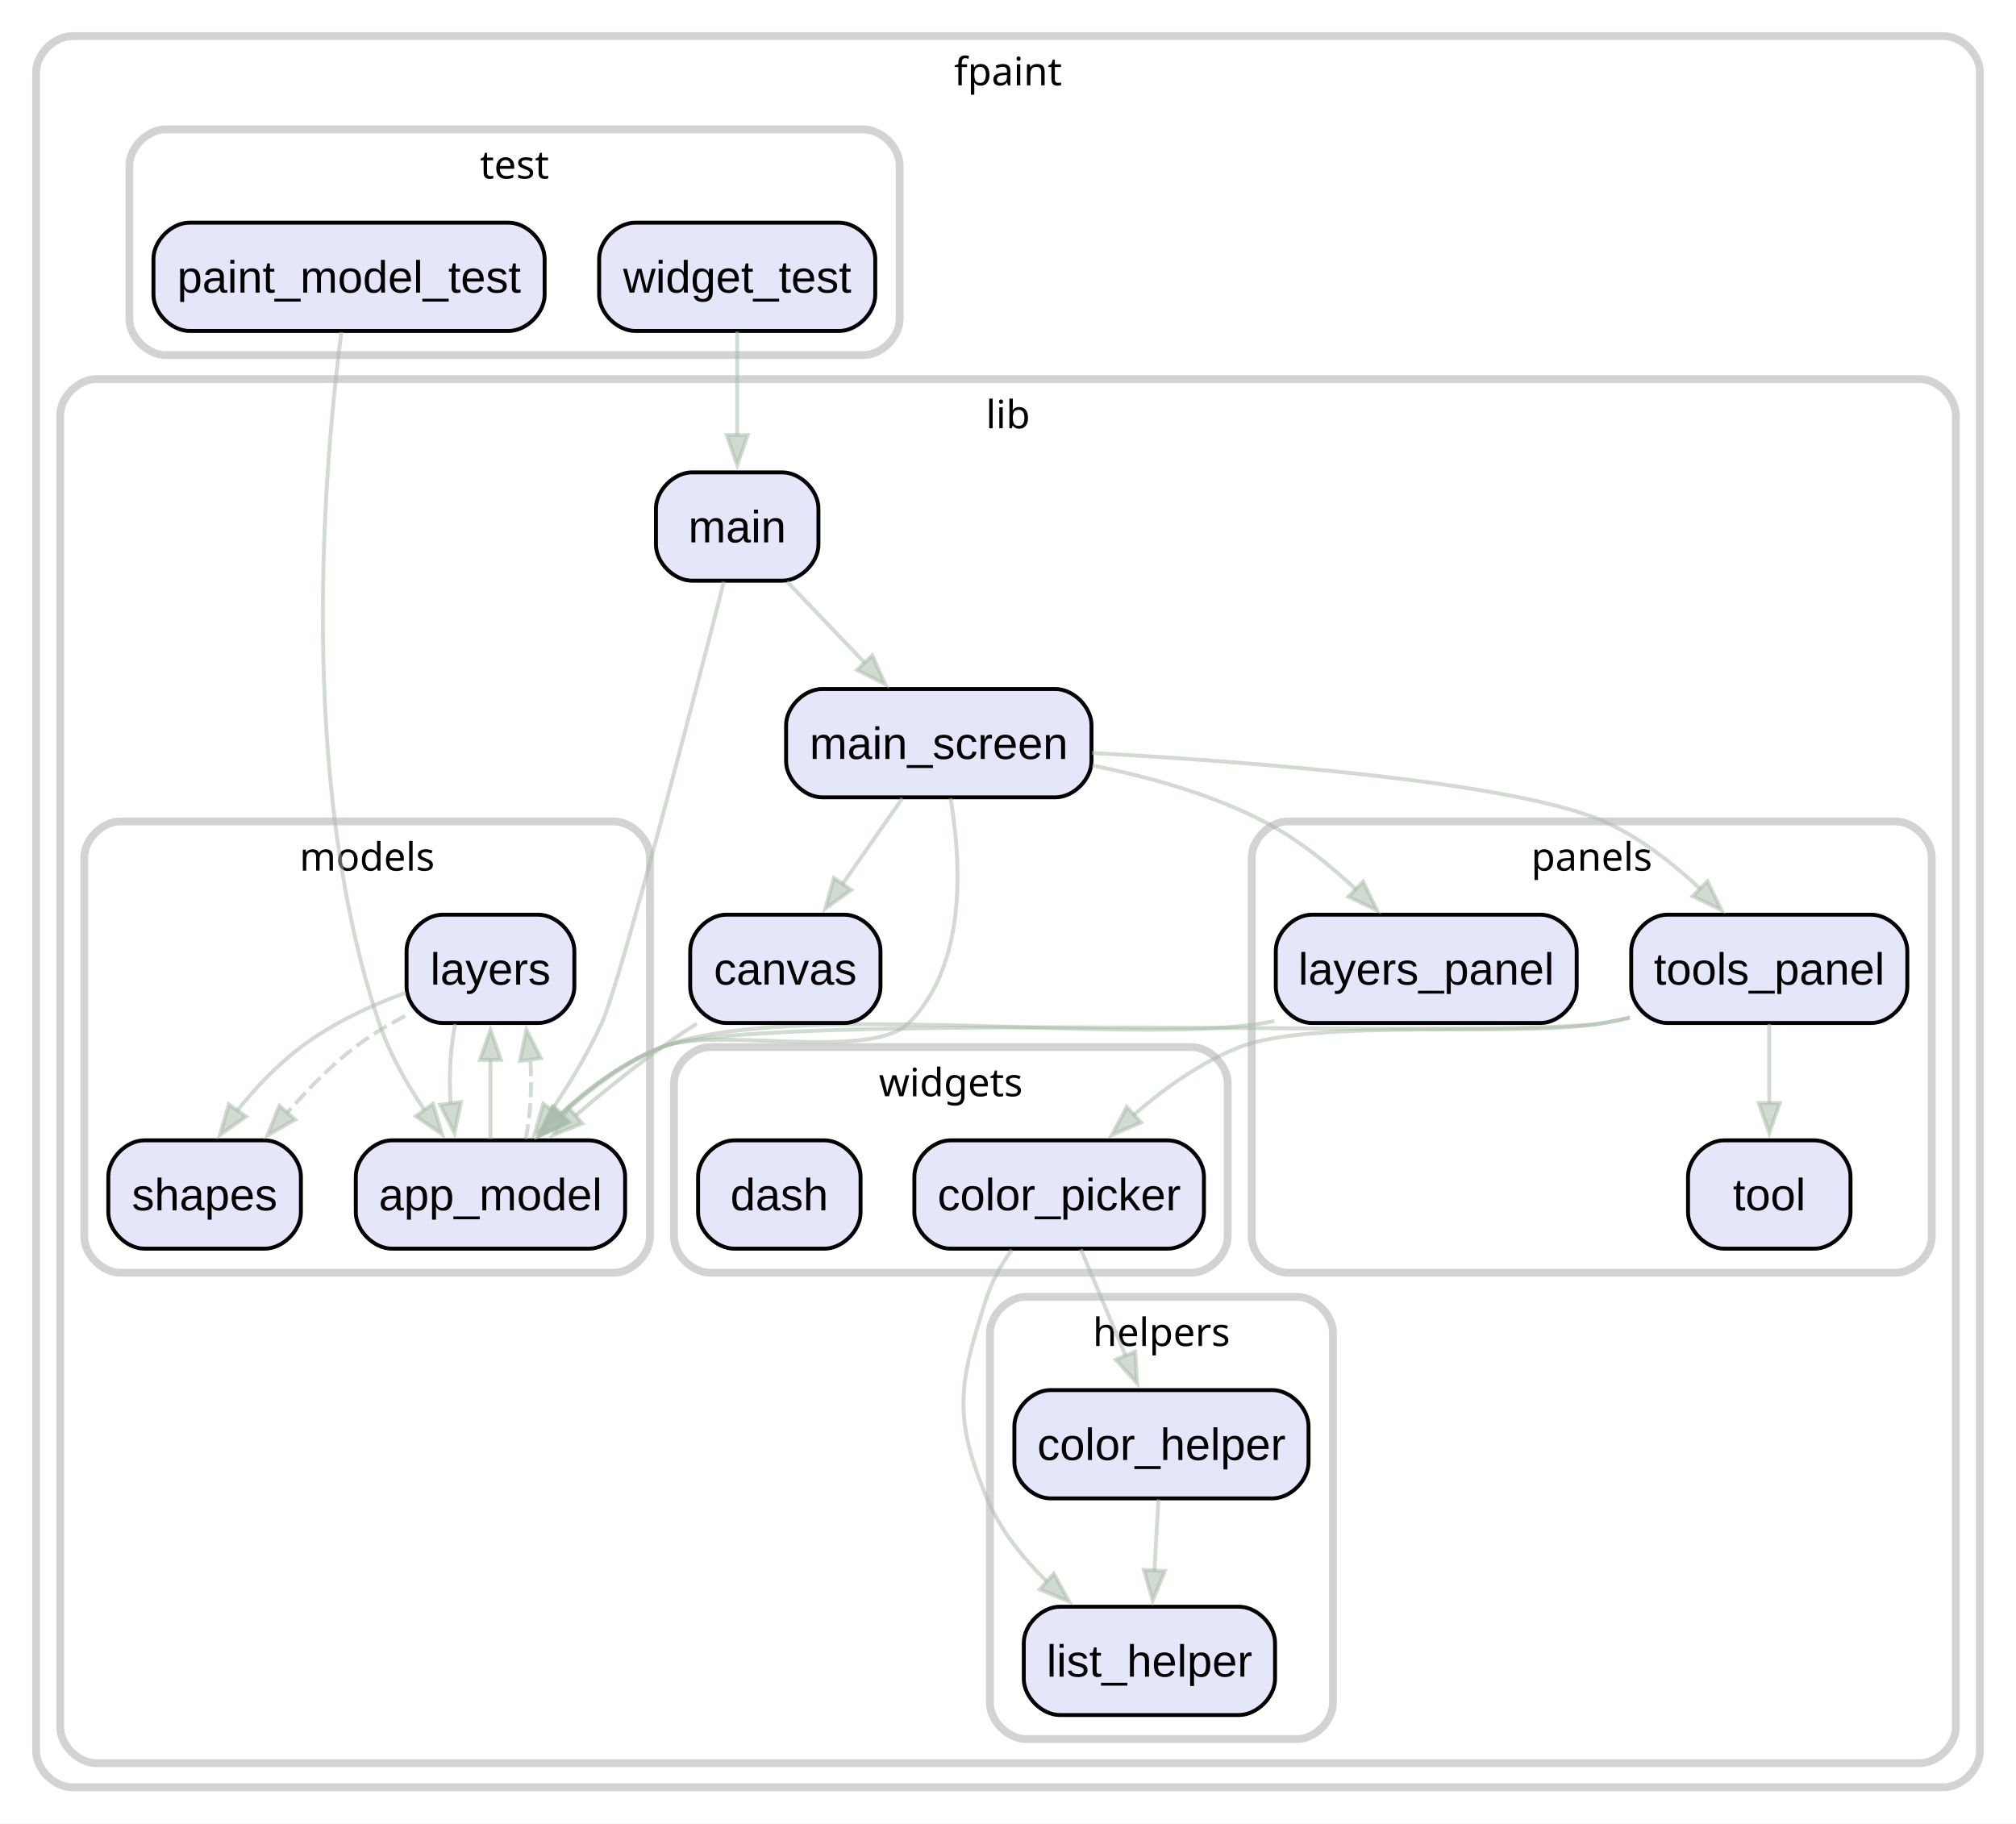
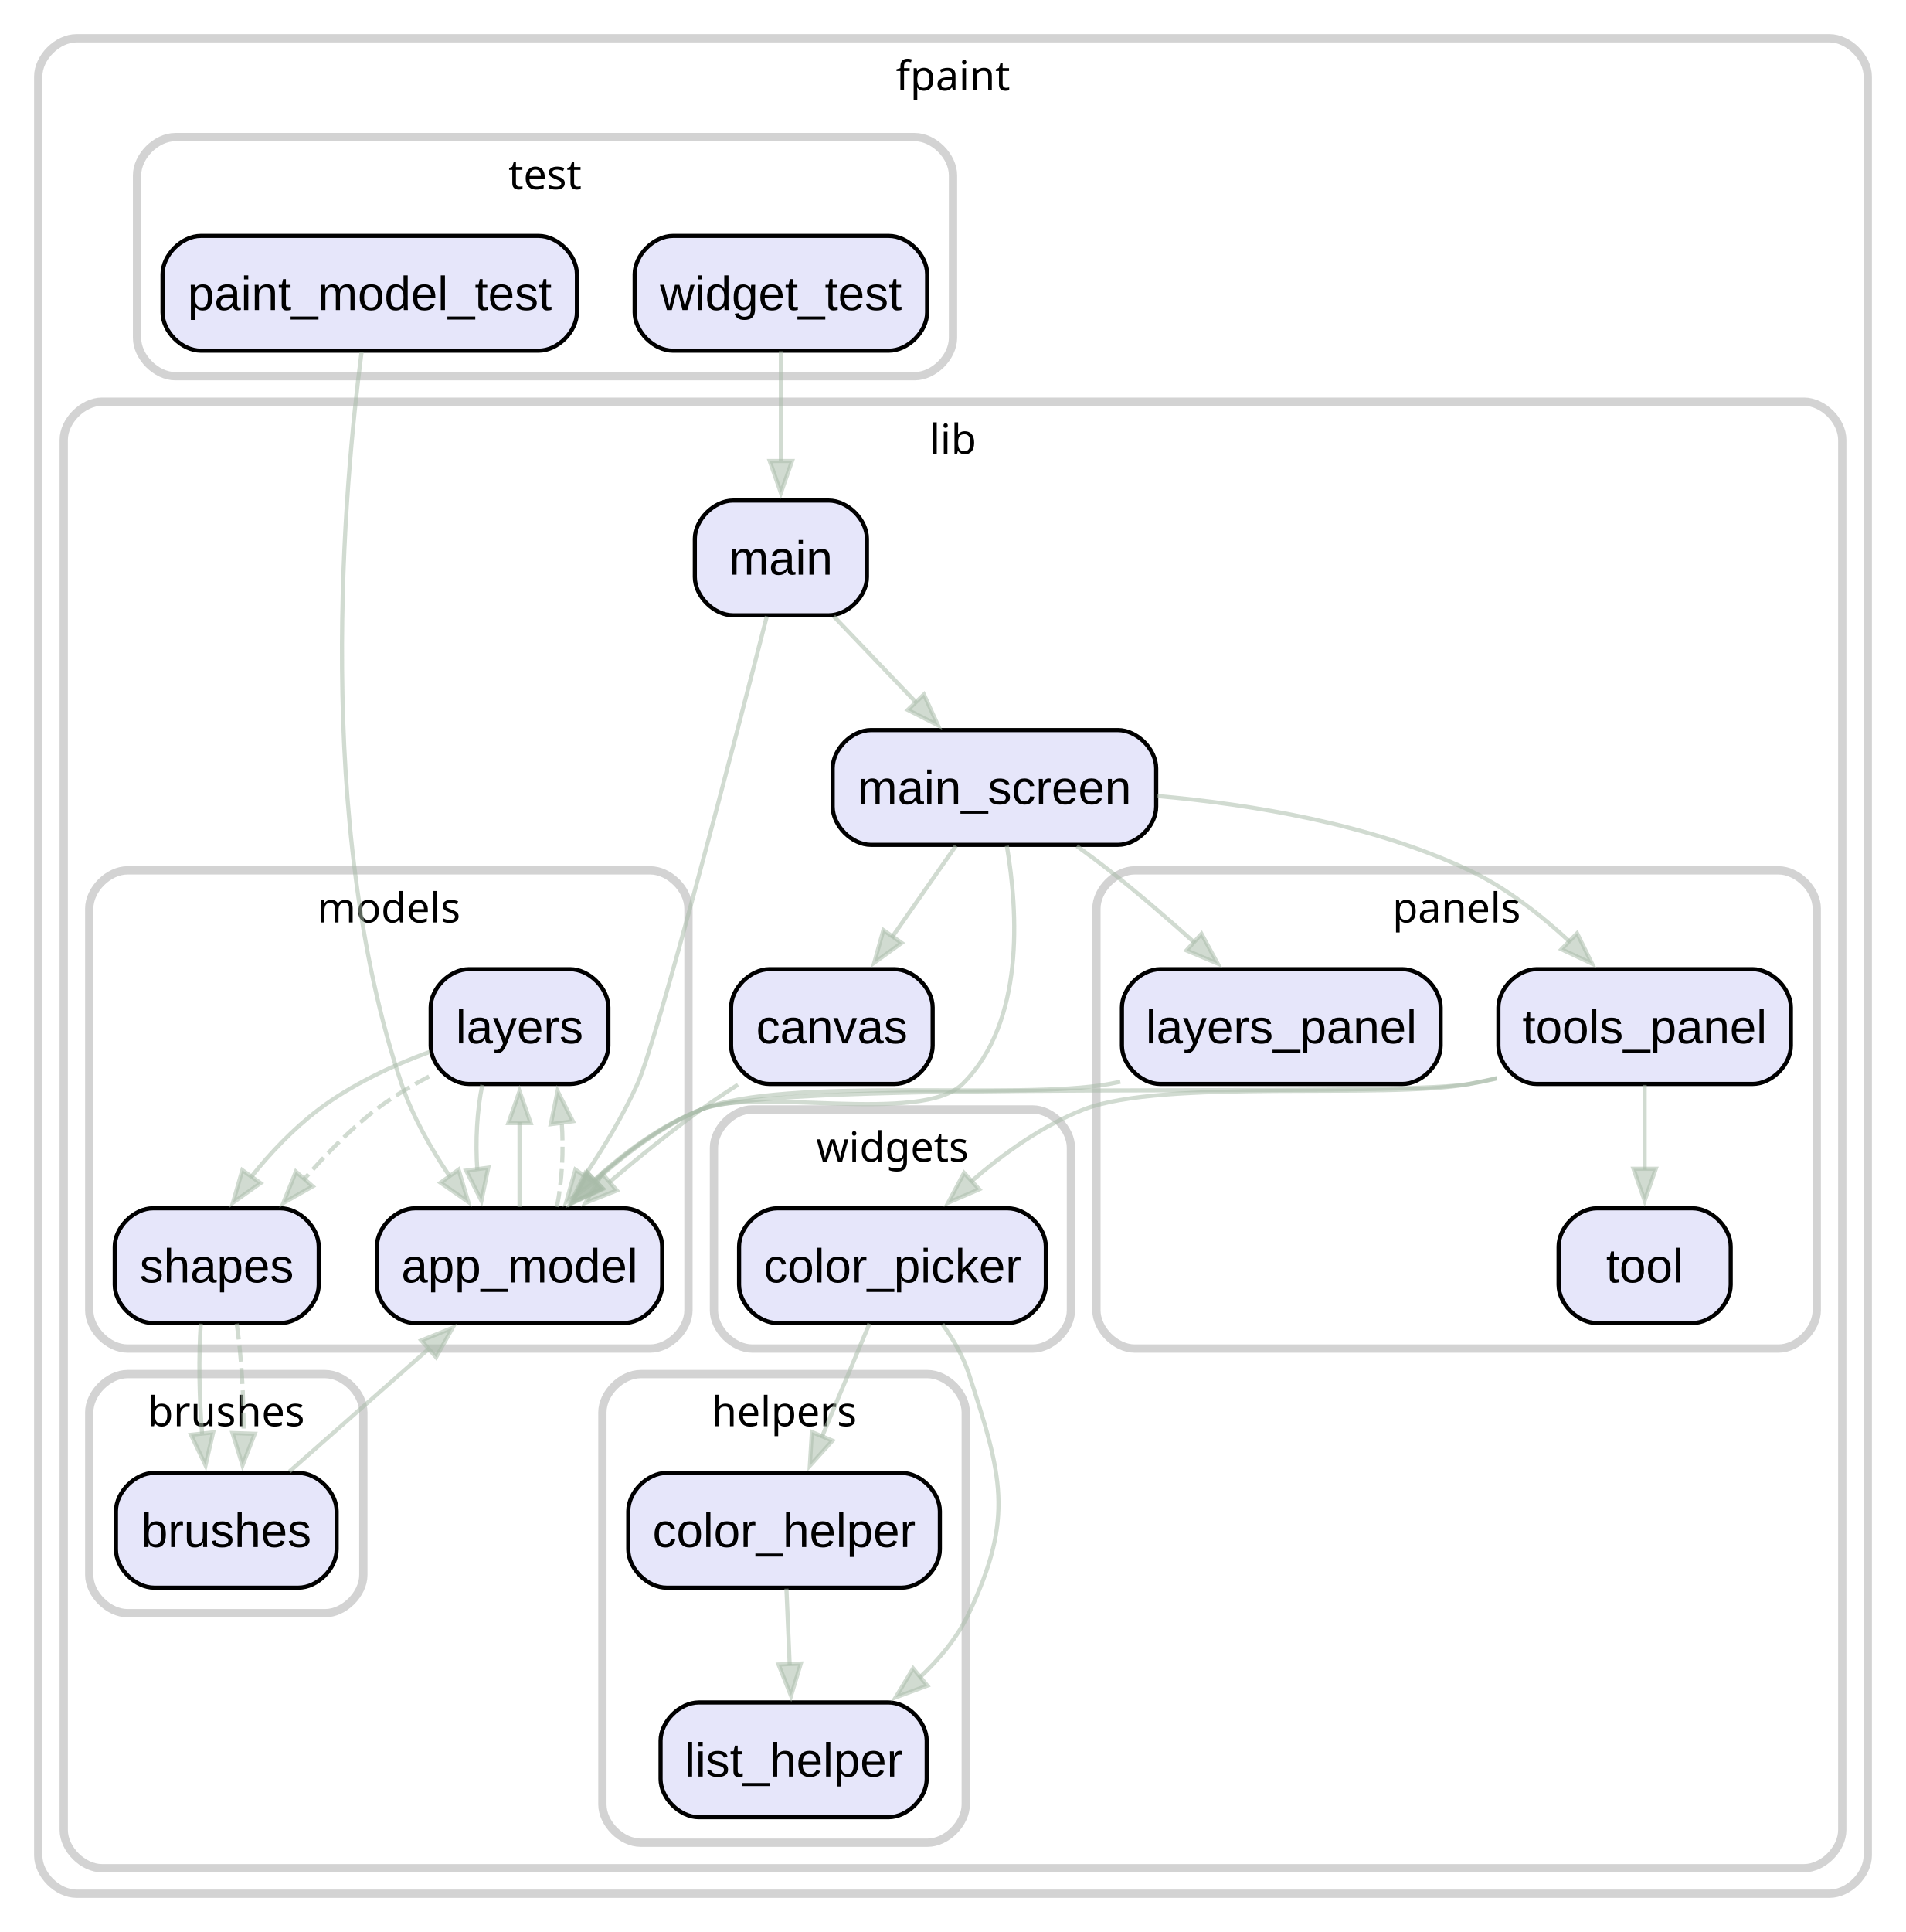
- <svg xmlns="http://www.w3.org/2000/svg" width="670pt" height="606pt" viewBox="0.00 0.00 670.00 606.00">
+ <svg xmlns="http://www.w3.org/2000/svg" width="598pt" height="606pt" viewBox="0.00 0.00 598.00 606.00">
  <g id="graph0" class="graph" transform="scale(1 1) rotate(0) translate(4 602)">
-     <polygon fill="white" stroke="none" points="-4,4 -4,-602 666,-602 666,4 -4,4" />
+     <polygon fill="white" stroke="none" points="-4,4 -4,-602 594,-602 594,4 -4,4" />
    <g id="clust1" class="cluster">
-       <path fill="none" stroke="lightgray" stroke-width="2.6" d="M20,-8C20,-8 642,-8 642,-8 648,-8 654,-14 654,-20 654,-20 654,-578 654,-578 654,-584 648,-590 642,-590 642,-590 20,-590 20,-590 14,-590 8,-584 8,-578 8,-578 8,-20 8,-20 8,-14 14,-8 20,-8" />
-       <text text-anchor="middle" x="331" y="-573.65" font-family="Arial Black" font-size="13.00">fpaint</text>
+       <path fill="none" stroke="lightgray" stroke-width="2.6" d="M20,-8C20,-8 570,-8 570,-8 576,-8 582,-14 582,-20 582,-20 582,-578 582,-578 582,-584 576,-590 570,-590 570,-590 20,-590 20,-590 14,-590 8,-584 8,-578 8,-578 8,-20 8,-20 8,-14 14,-8 20,-8" />
+       <text text-anchor="middle" x="295" y="-573.65" font-family="Arial Black" font-size="13.00">fpaint</text>
    </g>
    <g id="clust2" class="cluster">
      <path fill="none" stroke="lightgray" stroke-width="2.6" d="M51,-484C51,-484 283,-484 283,-484 289,-484 295,-490 295,-496 295,-496 295,-547 295,-547 295,-553 289,-559 283,-559 283,-559 51,-559 51,-559 45,-559 39,-553 39,-547 39,-547 39,-496 39,-496 39,-490 45,-484 51,-484" />
      <text text-anchor="middle" x="167" y="-542.65" font-family="Arial Black" font-size="13.00">test</text>
    </g>
    <g id="clust3" class="cluster">
-       <path fill="none" stroke="lightgray" stroke-width="2.6" d="M28,-16C28,-16 634,-16 634,-16 640,-16 646,-22 646,-28 646,-28 646,-464 646,-464 646,-470 640,-476 634,-476 634,-476 28,-476 28,-476 22,-476 16,-470 16,-464 16,-464 16,-28 16,-28 16,-22 22,-16 28,-16" />
-       <text text-anchor="middle" x="331" y="-459.65" font-family="Arial Black" font-size="13.00">lib</text>
+       <path fill="none" stroke="lightgray" stroke-width="2.6" d="M28,-16C28,-16 562,-16 562,-16 568,-16 574,-22 574,-28 574,-28 574,-464 574,-464 574,-470 568,-476 562,-476 562,-476 28,-476 28,-476 22,-476 16,-470 16,-464 16,-464 16,-28 16,-28 16,-22 22,-16 28,-16" />
+       <text text-anchor="middle" x="295" y="-459.65" font-family="Arial Black" font-size="13.00">lib</text>
    </g>
    <g id="clust4" class="cluster">
-       <path fill="none" stroke="lightgray" stroke-width="2.6" d="M424,-179C424,-179 626,-179 626,-179 632,-179 638,-185 638,-191 638,-191 638,-317 638,-317 638,-323 632,-329 626,-329 626,-329 424,-329 424,-329 418,-329 412,-323 412,-317 412,-317 412,-191 412,-191 412,-185 418,-179 424,-179" />
-       <text text-anchor="middle" x="525" y="-312.65" font-family="Arial Black" font-size="13.00">panels</text>
+       <path fill="none" stroke="lightgray" stroke-width="2.6" d="M36,-96C36,-96 98,-96 98,-96 104,-96 110,-102 110,-108 110,-108 110,-159 110,-159 110,-165 104,-171 98,-171 98,-171 36,-171 36,-171 30,-171 24,-165 24,-159 24,-159 24,-108 24,-108 24,-102 30,-96 36,-96" />
+       <text text-anchor="middle" x="67" y="-154.65" font-family="Arial Black" font-size="13.00">brushes</text>
    </g>
    <g id="clust5" class="cluster">
+       <path fill="none" stroke="lightgray" stroke-width="2.6" d="M352,-179C352,-179 554,-179 554,-179 560,-179 566,-185 566,-191 566,-191 566,-317 566,-317 566,-323 560,-329 554,-329 554,-329 352,-329 352,-329 346,-329 340,-323 340,-317 340,-317 340,-191 340,-191 340,-185 346,-179 352,-179" />
+       <text text-anchor="middle" x="453" y="-312.65" font-family="Arial Black" font-size="13.00">panels</text>
+     </g>
+     <g id="clust6" class="cluster">
      <path fill="none" stroke="lightgray" stroke-width="2.6" d="M36,-179C36,-179 200,-179 200,-179 206,-179 212,-185 212,-191 212,-191 212,-317 212,-317 212,-323 206,-329 200,-329 200,-329 36,-329 36,-329 30,-329 24,-323 24,-317 24,-317 24,-191 24,-191 24,-185 30,-179 36,-179" />
      <text text-anchor="middle" x="118" y="-312.65" font-family="Arial Black" font-size="13.00">models</text>
    </g>
-     <g id="clust6" class="cluster">
-       <path fill="none" stroke="lightgray" stroke-width="2.6" d="M337,-24C337,-24 427,-24 427,-24 433,-24 439,-30 439,-36 439,-36 439,-159 439,-159 439,-165 433,-171 427,-171 427,-171 337,-171 337,-171 331,-171 325,-165 325,-159 325,-159 325,-36 325,-36 325,-30 331,-24 337,-24" />
-       <text text-anchor="middle" x="382" y="-154.65" font-family="Arial Black" font-size="13.00">helpers</text>
+     <g id="clust7" class="cluster">
+       <path fill="none" stroke="lightgray" stroke-width="2.6" d="M197,-24C197,-24 287,-24 287,-24 293,-24 299,-30 299,-36 299,-36 299,-159 299,-159 299,-165 293,-171 287,-171 287,-171 197,-171 197,-171 191,-171 185,-165 185,-159 185,-159 185,-36 185,-36 185,-30 191,-24 197,-24" />
+       <text text-anchor="middle" x="242" y="-154.65" font-family="Arial Black" font-size="13.00">helpers</text>
    </g>
-     <g id="clust7" class="cluster">
-       <path fill="none" stroke="lightgray" stroke-width="2.6" d="M232,-179C232,-179 392,-179 392,-179 398,-179 404,-185 404,-191 404,-191 404,-242 404,-242 404,-248 398,-254 392,-254 392,-254 232,-254 232,-254 226,-254 220,-248 220,-242 220,-242 220,-191 220,-191 220,-185 226,-179 232,-179" />
-       <text text-anchor="middle" x="312" y="-237.65" font-family="Arial Black" font-size="13.00">widgets</text>
+     <g id="clust8" class="cluster">
+       <path fill="none" stroke="lightgray" stroke-width="2.6" d="M232,-179C232,-179 320,-179 320,-179 326,-179 332,-185 332,-191 332,-191 332,-242 332,-242 332,-248 326,-254 320,-254 320,-254 232,-254 232,-254 226,-254 220,-248 220,-242 220,-242 220,-191 220,-191 220,-185 226,-179 232,-179" />
+       <text text-anchor="middle" x="276" y="-237.65" font-family="Arial Black" font-size="13.00">widgets</text>
    </g>
    <g id="node1" class="node">
      <path fill="Lavender" stroke="black" stroke-width="1.3" d="M165,-528C165,-528 59,-528 59,-528 53,-528 47,-522 47,-516 47,-516 47,-504 47,-504 47,-498 53,-492 59,-492 59,-492 165,-492 165,-492 171,-492 177,-498 177,-504 177,-504 177,-516 177,-516 177,-522 171,-528 165,-528" />
      <text text-anchor="middle" x="112" y="-504.75" font-family="Arial" font-size="15.00">paint_model_test</text>
    </g>
-     <g id="node8" class="node">
+     <g id="node9" class="node">
      <path fill="Lavender" stroke="black" stroke-width="1.3" d="M191.75,-223C191.75,-223 126.25,-223 126.25,-223 120.25,-223 114.25,-217 114.25,-211 114.25,-211 114.25,-199 114.25,-199 114.25,-193 120.25,-187 126.25,-187 126.25,-187 191.75,-187 191.75,-187 197.75,-187 203.75,-193 203.75,-199 203.75,-199 203.75,-211 203.75,-211 203.75,-217 197.75,-223 191.75,-223" />
      <text text-anchor="middle" x="159" y="-199.75" font-family="Arial" font-size="15.00">app_model</text>
    </g>
    <g id="edge1" class="edge">
      <path fill="none" stroke="#aabbaa" stroke-width="1.3" stroke-opacity="0.533" d="M109.45,-491.63C104.09,-450.44 94.3,-344.15 122,-262 125.43,-251.84 131.17,-241.75 137.12,-232.99" />
      <polygon fill="#aabbaa" fill-opacity="0.533" stroke="#aabbaa" stroke-width="1.3" stroke-opacity="0.533" points="139.88,-235.14 142.92,-224.99 134.22,-231.03 139.88,-235.14" />
    </g>
    <g id="node2" class="node">
      <path fill="Lavender" stroke="black" stroke-width="1.3" d="M274.88,-528C274.88,-528 207.12,-528 207.12,-528 201.12,-528 195.12,-522 195.12,-516 195.12,-516 195.12,-504 195.12,-504 195.12,-498 201.12,-492 207.12,-492 207.12,-492 274.88,-492 274.88,-492 280.88,-492 286.88,-498 286.88,-504 286.88,-504 286.88,-516 286.88,-516 286.88,-522 280.88,-528 274.88,-528" />
      <text text-anchor="middle" x="241" y="-504.75" font-family="Arial" font-size="15.00">widget_test</text>
    </g>
-     <g id="node9" class="node">
+     <g id="node10" class="node">
      <path fill="Lavender" stroke="black" stroke-width="1.3" d="M256,-445C256,-445 226,-445 226,-445 220,-445 214,-439 214,-433 214,-433 214,-421 214,-421 214,-415 220,-409 226,-409 226,-409 256,-409 256,-409 262,-409 268,-415 268,-421 268,-421 268,-433 268,-433 268,-439 262,-445 256,-445" />
      <text text-anchor="middle" x="241" y="-421.75" font-family="Arial" font-size="15.00">main</text>
    </g>
    <g id="edge2" class="edge">
      <path fill="none" stroke="#aabbaa" stroke-width="1.3" stroke-opacity="0.533" d="M241,-491.82C241,-481.8 241,-468.88 241,-457.29" />
      <polygon fill="#aabbaa" fill-opacity="0.533" stroke="#aabbaa" stroke-width="1.3" stroke-opacity="0.533" points="244.5,-457.4 241,-447.4 237.5,-457.4 244.5,-457.4" />
    </g>
    <g id="node3" class="node">
-       <path fill="Lavender" stroke="black" stroke-width="1.3" d="M617.88,-298C617.88,-298 550.12,-298 550.12,-298 544.12,-298 538.12,-292 538.12,-286 538.12,-286 538.12,-274 538.12,-274 538.12,-268 544.12,-262 550.12,-262 550.12,-262 617.88,-262 617.88,-262 623.88,-262 629.88,-268 629.88,-274 629.88,-274 629.88,-286 629.88,-286 629.88,-292 623.88,-298 617.88,-298" />
-       <text text-anchor="middle" x="584" y="-274.75" font-family="Arial" font-size="15.00">tools_panel</text>
+       <path fill="Lavender" stroke="black" stroke-width="1.3" d="M89.62,-140C89.62,-140 44.38,-140 44.38,-140 38.38,-140 32.38,-134 32.38,-128 32.38,-128 32.38,-116 32.38,-116 32.38,-110 38.38,-104 44.38,-104 44.38,-104 89.62,-104 89.62,-104 95.62,-104 101.62,-110 101.62,-116 101.62,-116 101.62,-128 101.62,-128 101.62,-134 95.62,-140 89.62,-140" />
+       <text text-anchor="middle" x="67" y="-116.75" font-family="Arial" font-size="15.00">brushes</text>
+     </g>
+     <g id="edge3" class="edge">
+       <path fill="none" stroke="#aabbaa" stroke-width="1.3" stroke-opacity="0.533" d="M86.8,-140.43C99.58,-151.69 116.41,-166.51 130.61,-179" />
+       <polygon fill="#aabbaa" fill-opacity="0.533" stroke="#aabbaa" stroke-width="1.3" stroke-opacity="0.533" points="128.19,-181.54 138.01,-185.52 132.82,-176.29 128.19,-181.54" />
+     </g>
+     <g id="node4" class="node">
+       <path fill="Lavender" stroke="black" stroke-width="1.3" d="M545.88,-298C545.88,-298 478.12,-298 478.12,-298 472.12,-298 466.12,-292 466.12,-286 466.12,-286 466.12,-274 466.12,-274 466.12,-268 472.12,-262 478.12,-262 478.12,-262 545.88,-262 545.88,-262 551.88,-262 557.88,-268 557.88,-274 557.88,-274 557.88,-286 557.88,-286 557.88,-292 551.88,-298 545.88,-298" />
+       <text text-anchor="middle" x="512" y="-274.75" font-family="Arial" font-size="15.00">tools_panel</text>
+     </g>
+     <g id="node6" class="node">
+       <path fill="Lavender" stroke="black" stroke-width="1.3" d="M527,-223C527,-223 497,-223 497,-223 491,-223 485,-217 485,-211 485,-211 485,-199 485,-199 485,-193 491,-187 497,-187 497,-187 527,-187 527,-187 533,-187 539,-193 539,-199 539,-199 539,-211 539,-211 539,-217 533,-223 527,-223" />
+       <text text-anchor="middle" x="512" y="-199.75" font-family="Arial" font-size="15.00">tool</text>
+     </g>
+     <g id="edge5" class="edge">
+       <path fill="none" stroke="#aabbaa" stroke-width="1.3" stroke-opacity="0.533" d="M512,-261.7C512,-253.76 512,-244.12 512,-235.11" />
+       <polygon fill="#aabbaa" fill-opacity="0.533" stroke="#aabbaa" stroke-width="1.3" stroke-opacity="0.533" points="515.5,-235.4 512,-225.4 508.5,-235.4 515.5,-235.4" />
+     </g>
+     <g id="edge4" class="edge">
+       <path fill="none" stroke="#aabbaa" stroke-width="1.3" stroke-opacity="0.533" d="M465.7,-263.74C462.77,-263.07 459.86,-262.48 457,-262 430.58,-257.56 241.01,-263.6 216,-254 203.37,-249.15 191.55,-240.25 181.98,-231.42" />
+       <polygon fill="#aabbaa" fill-opacity="0.533" stroke="#aabbaa" stroke-width="1.3" stroke-opacity="0.533" points="184.52,-229.02 174.94,-224.5 179.61,-234.01 184.52,-229.02" />
+     </g>
+     <g id="node15" class="node">
+       <path fill="Lavender" stroke="black" stroke-width="1.3" d="M312.12,-223C312.12,-223 239.88,-223 239.88,-223 233.88,-223 227.88,-217 227.88,-211 227.88,-211 227.88,-199 227.88,-199 227.88,-193 233.88,-187 239.88,-187 239.88,-187 312.12,-187 312.12,-187 318.12,-187 324.12,-193 324.12,-199 324.12,-199 324.12,-211 324.12,-211 324.12,-217 318.12,-223 312.12,-223" />
+       <text text-anchor="middle" x="276" y="-199.75" font-family="Arial" font-size="15.00">color_picker</text>
+     </g>
+     <g id="edge6" class="edge">
+       <path fill="none" stroke="#aabbaa" stroke-width="1.3" stroke-opacity="0.533" d="M465.68,-263.85C462.76,-263.15 459.85,-262.53 457,-262 430.5,-257.1 361.12,-263.75 336,-254 323.05,-248.97 310.71,-240.09 300.62,-231.33" />
+       <polygon fill="#aabbaa" fill-opacity="0.533" stroke="#aabbaa" stroke-width="1.3" stroke-opacity="0.533" points="303.22,-228.96 293.49,-224.76 298.47,-234.11 303.22,-228.96" />
    </g>
    <g id="node5" class="node">
-       <path fill="Lavender" stroke="black" stroke-width="1.3" d="M599,-223C599,-223 569,-223 569,-223 563,-223 557,-217 557,-211 557,-211 557,-199 557,-199 557,-193 563,-187 569,-187 569,-187 599,-187 599,-187 605,-187 611,-193 611,-199 611,-199 611,-211 611,-211 611,-217 605,-223 599,-223" />
-       <text text-anchor="middle" x="584" y="-199.75" font-family="Arial" font-size="15.00">tool</text>
+       <path fill="Lavender" stroke="black" stroke-width="1.3" d="M436,-298C436,-298 360,-298 360,-298 354,-298 348,-292 348,-286 348,-286 348,-274 348,-274 348,-268 354,-262 360,-262 360,-262 436,-262 436,-262 442,-262 448,-268 448,-274 448,-274 448,-286 448,-286 448,-292 442,-298 436,-298" />
+       <text text-anchor="middle" x="398" y="-274.75" font-family="Arial" font-size="15.00">layers_panel</text>
    </g>
-     <g id="edge4" class="edge">
-       <path fill="none" stroke="#aabbaa" stroke-width="1.3" stroke-opacity="0.533" d="M584,-261.7C584,-253.76 584,-244.12 584,-235.11" />
-       <polygon fill="#aabbaa" fill-opacity="0.533" stroke="#aabbaa" stroke-width="1.3" stroke-opacity="0.533" points="587.5,-235.4 584,-225.4 580.5,-235.4 587.5,-235.4" />
+     <g id="edge7" class="edge">
+       <path fill="none" stroke="#aabbaa" stroke-width="1.3" stroke-opacity="0.533" d="M347.51,-262.7C346.33,-262.45 345.16,-262.22 344,-262 315.98,-256.79 242.45,-264.6 216,-254 203.62,-249.04 191.97,-240.29 182.47,-231.61" />
+       <polygon fill="#aabbaa" fill-opacity="0.533" stroke="#aabbaa" stroke-width="1.3" stroke-opacity="0.533" points="185.09,-229.27 175.48,-224.81 180.2,-234.29 185.09,-229.27" />
    </g>
-     <g id="edge3" class="edge">
-       <path fill="none" stroke="#aabbaa" stroke-width="1.3" stroke-opacity="0.533" d="M537.7,-263.71C534.78,-263.05 531.86,-262.47 529,-262 494.67,-256.37 248.53,-266.34 216,-254 203.35,-249.2 191.52,-240.31 181.96,-231.48" />
-       <polygon fill="#aabbaa" fill-opacity="0.533" stroke="#aabbaa" stroke-width="1.3" stroke-opacity="0.533" points="184.5,-229.07 174.93,-224.54 179.59,-234.05 184.5,-229.07" />
-     </g>
-     <g id="node15" class="node">
-       <path fill="Lavender" stroke="black" stroke-width="1.3" d="M384.12,-223C384.12,-223 311.88,-223 311.88,-223 305.88,-223 299.88,-217 299.88,-211 299.88,-211 299.88,-199 299.88,-199 299.88,-193 305.88,-187 311.88,-187 311.88,-187 384.12,-187 384.12,-187 390.12,-187 396.12,-193 396.12,-199 396.12,-199 396.12,-211 396.12,-211 396.12,-217 390.12,-223 384.12,-223" />
-       <text text-anchor="middle" x="348" y="-199.75" font-family="Arial" font-size="15.00">color_picker</text>
-     </g>
-     <g id="edge5" class="edge">
-       <path fill="none" stroke="#aabbaa" stroke-width="1.3" stroke-opacity="0.533" d="M537.68,-263.85C534.76,-263.15 531.85,-262.53 529,-262 502.5,-257.1 433.12,-263.75 408,-254 395.05,-248.97 382.71,-240.09 372.62,-231.33" />
-       <polygon fill="#aabbaa" fill-opacity="0.533" stroke="#aabbaa" stroke-width="1.3" stroke-opacity="0.533" points="375.22,-228.96 365.49,-224.76 370.47,-234.11 375.22,-228.96" />
-     </g>
-     <g id="node4" class="node">
-       <path fill="Lavender" stroke="black" stroke-width="1.3" d="M508,-298C508,-298 432,-298 432,-298 426,-298 420,-292 420,-286 420,-286 420,-274 420,-274 420,-268 426,-262 432,-262 432,-262 508,-262 508,-262 514,-262 520,-268 520,-274 520,-274 520,-286 520,-286 520,-292 514,-298 508,-298" />
-       <text text-anchor="middle" x="470" y="-274.75" font-family="Arial" font-size="15.00">layers_panel</text>
-     </g>
-     <g id="edge6" class="edge">
-       <path fill="none" stroke="#aabbaa" stroke-width="1.3" stroke-opacity="0.533" d="M419.51,-262.66C418.33,-262.42 417.16,-262.2 416,-262 372.18,-254.37 257.47,-270.08 216,-254 203.39,-249.11 191.57,-240.2 182,-231.38" />
-       <polygon fill="#aabbaa" fill-opacity="0.533" stroke="#aabbaa" stroke-width="1.3" stroke-opacity="0.533" points="184.54,-228.98 174.96,-224.46 179.63,-233.97 184.54,-228.98" />
-     </g>
-     <g id="node6" class="node">
+     <g id="node7" class="node">
      <path fill="Lavender" stroke="black" stroke-width="1.3" d="M174.88,-298C174.88,-298 143.12,-298 143.12,-298 137.12,-298 131.12,-292 131.12,-286 131.12,-286 131.12,-274 131.12,-274 131.12,-268 137.12,-262 143.12,-262 143.12,-262 174.88,-262 174.88,-262 180.88,-262 186.88,-268 186.88,-274 186.88,-274 186.88,-286 186.88,-286 186.88,-292 180.88,-298 174.88,-298" />
      <text text-anchor="middle" x="159" y="-274.75" font-family="Arial" font-size="15.00">layers</text>
    </g>
-     <g id="node7" class="node">
+     <g id="node8" class="node">
      <path fill="Lavender" stroke="black" stroke-width="1.3" d="M84,-223C84,-223 44,-223 44,-223 38,-223 32,-217 32,-211 32,-211 32,-199 32,-199 32,-193 38,-187 44,-187 44,-187 84,-187 84,-187 90,-187 96,-193 96,-199 96,-199 96,-211 96,-211 96,-217 90,-223 84,-223" />
      <text text-anchor="middle" x="64" y="-199.75" font-family="Arial" font-size="15.00">shapes</text>
    </g>
-     <g id="edge8" class="edge">
+     <g id="edge9" class="edge">
      <path fill="none" stroke="#aabbaa" stroke-width="1.3" stroke-opacity="0.533" d="M130.9,-272.09C119.2,-267.85 106.21,-261.74 96,-254 88.11,-248.01 80.68,-240.27 74.76,-232.76" />
      <polygon fill="#aabbaa" fill-opacity="0.533" stroke="#aabbaa" stroke-width="1.3" stroke-opacity="0.533" points="77.74,-230.9 69.09,-224.79 72.03,-234.96 77.74,-230.9" />
    </g>
-     <g id="edge9" class="edge">
+     <g id="edge10" class="edge">
      <path fill="none" stroke="#aabbaa" stroke-width="1.3" stroke-dasharray="5,2" stroke-opacity="0.533" d="M130.63,-264.36C124.9,-261.33 119.1,-257.87 114,-254 105.84,-247.81 98.17,-239.75 91.29,-232" />
      <polygon fill="#aabbaa" fill-opacity="0.533" stroke="#aabbaa" stroke-width="1.3" stroke-opacity="0.533" points="94.1,-229.89 84.88,-224.66 88.83,-234.5 94.1,-229.89" />
    </g>
-     <g id="edge7" class="edge">
+     <g id="edge8" class="edge">
      <path fill="none" stroke="#aabbaa" stroke-width="1.3" stroke-opacity="0.533" d="M147.32,-261.7C145.66,-253.76 145.13,-244.12 145.75,-235.11" />
      <polygon fill="#aabbaa" fill-opacity="0.533" stroke="#aabbaa" stroke-width="1.3" stroke-opacity="0.533" points="149.19,-235.75 147.04,-225.38 142.25,-234.83 149.19,-235.75" />
    </g>
-     <g id="edge10" class="edge">
+     <g id="edge11" class="edge">
+       <path fill="none" stroke="#aabbaa" stroke-width="1.3" stroke-opacity="0.533" d="M59,-186.82C58.29,-176.8 58.47,-163.88 59.4,-152.29" />
+       <polygon fill="#aabbaa" fill-opacity="0.533" stroke="#aabbaa" stroke-width="1.3" stroke-opacity="0.533" points="62.88,-152.71 60.48,-142.39 55.92,-151.95 62.88,-152.71" />
+     </g>
+     <g id="edge12" class="edge">
+       <path fill="none" stroke="#aabbaa" stroke-width="1.3" stroke-dasharray="5,2" stroke-opacity="0.533" d="M70.27,-186.82C71.73,-176.8 72.5,-163.88 72.43,-152.29" />
+       <polygon fill="#aabbaa" fill-opacity="0.533" stroke="#aabbaa" stroke-width="1.3" stroke-opacity="0.533" points="75.93,-152.27 72.09,-142.4 68.94,-152.51 75.93,-152.27" />
+     </g>
+     <g id="edge13" class="edge">
      <path fill="none" stroke="#aabbaa" stroke-width="1.3" stroke-opacity="0.533" d="M159,-223.43C159,-231.39 159,-241.03 159,-250.04" />
      <polygon fill="#aabbaa" fill-opacity="0.533" stroke="#aabbaa" stroke-width="1.3" stroke-opacity="0.533" points="155.5,-249.73 159,-259.73 162.5,-249.73 155.5,-249.73" />
    </g>
-     <g id="edge11" class="edge">
+     <g id="edge14" class="edge">
      <path fill="none" stroke="#aabbaa" stroke-width="1.3" stroke-dasharray="5,2" stroke-opacity="0.533" d="M170.71,-223.43C172.36,-231.39 172.87,-241.03 172.24,-250.04" />
      <polygon fill="#aabbaa" fill-opacity="0.533" stroke="#aabbaa" stroke-width="1.3" stroke-opacity="0.533" points="168.8,-249.37 170.94,-259.75 175.74,-250.3 168.8,-249.37" />
    </g>
-     <g id="edge13" class="edge">
+     <g id="edge16" class="edge">
      <path fill="none" stroke="#aabbaa" stroke-width="1.3" stroke-opacity="0.533" d="M236.59,-408.71C226.5,-369.37 202.14,-275.54 196,-262 191.5,-252.08 185.36,-241.95 179.37,-233.07" />
      <polygon fill="#aabbaa" fill-opacity="0.533" stroke="#aabbaa" stroke-width="1.3" stroke-opacity="0.533" points="182.26,-231.1 173.65,-224.93 176.53,-235.12 182.26,-231.1" />
    </g>
-     <g id="node11" class="node">
+     <g id="node12" class="node">
      <path fill="Lavender" stroke="black" stroke-width="1.3" d="M346.75,-373C346.75,-373 269.25,-373 269.25,-373 263.25,-373 257.25,-367 257.25,-361 257.25,-361 257.25,-349 257.25,-349 257.25,-343 263.25,-337 269.25,-337 269.25,-337 346.75,-337 346.75,-337 352.75,-337 358.75,-343 358.75,-349 358.75,-349 358.75,-361 358.75,-361 358.75,-367 352.75,-373 346.75,-373" />
      <text text-anchor="middle" x="308" y="-349.75" font-family="Arial" font-size="15.00">main_screen</text>
    </g>
-     <g id="edge12" class="edge">
+     <g id="edge15" class="edge">
      <path fill="none" stroke="#aabbaa" stroke-width="1.3" stroke-opacity="0.533" d="M257.56,-408.7C265.35,-400.56 274.8,-390.69 283.4,-381.7" />
      <polygon fill="#aabbaa" fill-opacity="0.533" stroke="#aabbaa" stroke-width="1.3" stroke-opacity="0.533" points="285.88,-384.17 290.27,-374.53 280.83,-379.33 285.88,-384.17" />
    </g>
-     <g id="node10" class="node">
+     <g id="node11" class="node">
      <path fill="Lavender" stroke="black" stroke-width="1.3" d="M276.62,-298C276.62,-298 237.38,-298 237.38,-298 231.38,-298 225.38,-292 225.38,-286 225.38,-286 225.38,-274 225.38,-274 225.38,-268 231.38,-262 237.38,-262 237.38,-262 276.62,-262 276.62,-262 282.62,-262 288.62,-268 288.62,-274 288.62,-274 288.62,-286 288.62,-286 288.62,-292 282.62,-298 276.62,-298" />
      <text text-anchor="middle" x="257" y="-274.75" font-family="Arial" font-size="15.00">canvas</text>
    </g>
-     <g id="edge14" class="edge">
+     <g id="edge17" class="edge">
      <path fill="none" stroke="#aabbaa" stroke-width="1.3" stroke-opacity="0.533" d="M227.53,-261.78C223.59,-259.26 219.65,-256.63 216,-254 206.26,-246.99 196.09,-238.76 187.09,-231.11" />
      <polygon fill="#aabbaa" fill-opacity="0.533" stroke="#aabbaa" stroke-width="1.3" stroke-opacity="0.533" points="189.53,-228.6 179.68,-224.71 184.96,-233.9 189.53,-228.6" />
    </g>
-     <g id="edge17" class="edge">
-       <path fill="none" stroke="#aabbaa" stroke-width="1.3" stroke-opacity="0.533" d="M358.86,-351.75C414.44,-348.68 499.5,-342 529,-329 540.83,-323.79 551.96,-315.11 561.08,-306.55" />
-       <polygon fill="#aabbaa" fill-opacity="0.533" stroke="#aabbaa" stroke-width="1.3" stroke-opacity="0.533" points="563.48,-309.1 568.08,-299.56 558.53,-304.15 563.48,-309.1" />
+     <g id="edge20" class="edge">
+       <path fill="none" stroke="#aabbaa" stroke-width="1.3" stroke-opacity="0.533" d="M359.04,-352.33C388.82,-349.7 426.41,-343.47 457,-329 468.51,-323.55 479.46,-314.99 488.52,-306.59" />
+       <polygon fill="#aabbaa" fill-opacity="0.533" stroke="#aabbaa" stroke-width="1.3" stroke-opacity="0.533" points="490.8,-309.25 495.49,-299.74 485.9,-304.25 490.8,-309.25" />
    </g>
-     <g id="edge16" class="edge">
-       <path fill="none" stroke="#aabbaa" stroke-width="1.3" stroke-opacity="0.533" d="M359.02,-347.58C377.67,-343.87 398.48,-338.06 416,-329 427.2,-323.21 437.93,-314.57 446.83,-306.21" />
-       <polygon fill="#aabbaa" fill-opacity="0.533" stroke="#aabbaa" stroke-width="1.3" stroke-opacity="0.533" points="449.02,-308.96 453.67,-299.44 444.1,-303.98 449.02,-308.96" />
+     <g id="edge19" class="edge">
+       <path fill="none" stroke="#aabbaa" stroke-width="1.3" stroke-opacity="0.533" d="M333.84,-336.61C337.3,-334.12 340.77,-331.54 344,-329 352.98,-321.94 362.4,-313.82 370.81,-306.3" />
+       <polygon fill="#aabbaa" fill-opacity="0.533" stroke="#aabbaa" stroke-width="1.3" stroke-opacity="0.533" points="372.96,-309.08 378.02,-299.77 368.26,-303.89 372.96,-309.08" />
    </g>
-     <g id="edge18" class="edge">
+     <g id="edge21" class="edge">
      <path fill="none" stroke="#aabbaa" stroke-width="1.3" stroke-opacity="0.533" d="M311.89,-336.7C315.43,-315.88 317.53,-281.32 298,-262 284.98,-249.13 232.87,-261.11 216,-254 203.71,-248.83 192.08,-240.04 182.57,-231.38" />
      <polygon fill="#aabbaa" fill-opacity="0.533" stroke="#aabbaa" stroke-width="1.3" stroke-opacity="0.533" points="185.18,-229.05 175.56,-224.62 180.32,-234.08 185.18,-229.05" />
    </g>
-     <g id="edge15" class="edge">
+     <g id="edge18" class="edge">
      <path fill="none" stroke="#aabbaa" stroke-width="1.3" stroke-opacity="0.533" d="M295.91,-336.7C289.92,-328.13 282.55,-317.58 275.84,-307.97" />
      <polygon fill="#aabbaa" fill-opacity="0.533" stroke="#aabbaa" stroke-width="1.3" stroke-opacity="0.533" points="278.9,-306.23 270.3,-300.04 273.16,-310.24 278.9,-306.23" />
    </g>
-     <g id="node12" class="node">
-       <path fill="Lavender" stroke="black" stroke-width="1.3" d="M407.75,-68C407.75,-68 348.25,-68 348.25,-68 342.25,-68 336.25,-62 336.25,-56 336.25,-56 336.25,-44 336.25,-44 336.25,-38 342.25,-32 348.25,-32 348.25,-32 407.75,-32 407.75,-32 413.75,-32 419.75,-38 419.75,-44 419.75,-44 419.75,-56 419.75,-56 419.75,-62 413.75,-68 407.75,-68" />
-       <text text-anchor="middle" x="378" y="-44.75" font-family="Arial" font-size="15.00">list_helper</text>
-     </g>
    <g id="node13" class="node">
-       <path fill="Lavender" stroke="black" stroke-width="1.3" d="M418.88,-140C418.88,-140 345.12,-140 345.12,-140 339.12,-140 333.12,-134 333.12,-128 333.12,-128 333.12,-116 333.12,-116 333.12,-110 339.12,-104 345.12,-104 345.12,-104 418.88,-104 418.88,-104 424.88,-104 430.88,-110 430.88,-116 430.88,-116 430.88,-128 430.88,-128 430.88,-134 424.88,-140 418.88,-140" />
-       <text text-anchor="middle" x="382" y="-116.75" font-family="Arial" font-size="15.00">color_helper</text>
-     </g>
-     <g id="edge19" class="edge">
-       <path fill="none" stroke="#aabbaa" stroke-width="1.3" stroke-opacity="0.533" d="M381.01,-103.7C380.6,-96.49 380.11,-87.93 379.65,-79.82" />
-       <polygon fill="#aabbaa" fill-opacity="0.533" stroke="#aabbaa" stroke-width="1.3" stroke-opacity="0.533" points="383.15,-79.85 379.09,-70.07 376.17,-80.25 383.15,-79.85" />
+       <path fill="Lavender" stroke="black" stroke-width="1.3" d="M274.75,-68C274.75,-68 215.25,-68 215.25,-68 209.25,-68 203.25,-62 203.25,-56 203.25,-56 203.25,-44 203.25,-44 203.25,-38 209.25,-32 215.25,-32 215.25,-32 274.75,-32 274.75,-32 280.75,-32 286.75,-38 286.75,-44 286.75,-44 286.75,-56 286.75,-56 286.75,-62 280.75,-68 274.75,-68" />
+       <text text-anchor="middle" x="245" y="-44.75" font-family="Arial" font-size="15.00">list_helper</text>
    </g>
    <g id="node14" class="node">
-       <path fill="Lavender" stroke="black" stroke-width="1.3" d="M270,-223C270,-223 240,-223 240,-223 234,-223 228,-217 228,-211 228,-211 228,-199 228,-199 228,-193 234,-187 240,-187 240,-187 270,-187 270,-187 276,-187 282,-193 282,-199 282,-199 282,-211 282,-211 282,-217 276,-223 270,-223" />
-       <text text-anchor="middle" x="255" y="-199.75" font-family="Arial" font-size="15.00">dash</text>
+       <path fill="Lavender" stroke="black" stroke-width="1.3" d="M278.88,-140C278.88,-140 205.12,-140 205.12,-140 199.12,-140 193.12,-134 193.12,-128 193.12,-128 193.12,-116 193.12,-116 193.12,-110 199.12,-104 205.12,-104 205.12,-104 278.88,-104 278.88,-104 284.88,-104 290.88,-110 290.88,-116 290.88,-116 290.88,-128 290.88,-128 290.88,-134 284.88,-140 278.88,-140" />
+       <text text-anchor="middle" x="242" y="-116.75" font-family="Arial" font-size="15.00">color_helper</text>
    </g>
-     <g id="edge21" class="edge">
-       <path fill="none" stroke="#aabbaa" stroke-width="1.3" stroke-opacity="0.533" d="M332.3,-186.64C328.9,-181.9 325.8,-176.52 324,-171 314.79,-142.68 312.48,-131.46 324,-104 328.37,-93.59 335.89,-84.2 343.95,-76.32" />
-       <polygon fill="#aabbaa" fill-opacity="0.533" stroke="#aabbaa" stroke-width="1.3" stroke-opacity="0.533" points="346.23,-78.98 351.33,-69.69 341.55,-73.77 346.23,-78.98" />
+     <g id="edge22" class="edge">
+       <path fill="none" stroke="#aabbaa" stroke-width="1.3" stroke-opacity="0.533" d="M242.74,-103.7C243.05,-96.49 243.42,-87.93 243.76,-79.82" />
+       <polygon fill="#aabbaa" fill-opacity="0.533" stroke="#aabbaa" stroke-width="1.3" stroke-opacity="0.533" points="247.25,-80.21 244.18,-70.07 240.26,-79.91 247.25,-80.21" />
    </g>
-     <g id="edge20" class="edge">
-       <path fill="none" stroke="#aabbaa" stroke-width="1.3" stroke-opacity="0.533" d="M355.21,-186.82C359.55,-176.48 365.19,-163.05 370.17,-151.18" />
-       <polygon fill="#aabbaa" fill-opacity="0.533" stroke="#aabbaa" stroke-width="1.3" stroke-opacity="0.533" points="373.28,-152.82 373.92,-142.25 366.82,-150.11 373.28,-152.82" />
+     <g id="edge24" class="edge">
+       <path fill="none" stroke="#aabbaa" stroke-width="1.3" stroke-opacity="0.533" d="M291.7,-186.64C295.1,-181.9 298.2,-176.52 300,-171 310.31,-139.3 314.27,-126.12 300,-96 296.37,-88.34 290.72,-81.54 284.4,-75.7" />
+       <polygon fill="#aabbaa" fill-opacity="0.533" stroke="#aabbaa" stroke-width="1.3" stroke-opacity="0.533" points="286.95,-73.27 277.01,-69.6 282.49,-78.67 286.95,-73.27" />
+     </g>
+     <g id="edge23" class="edge">
+       <path fill="none" stroke="#aabbaa" stroke-width="1.3" stroke-opacity="0.533" d="M268.79,-186.82C264.45,-176.48 258.81,-163.05 253.83,-151.18" />
+       <polygon fill="#aabbaa" fill-opacity="0.533" stroke="#aabbaa" stroke-width="1.3" stroke-opacity="0.533" points="257.18,-150.11 250.08,-142.25 250.72,-152.82 257.18,-150.11" />
    </g>
  </g>
</svg>
